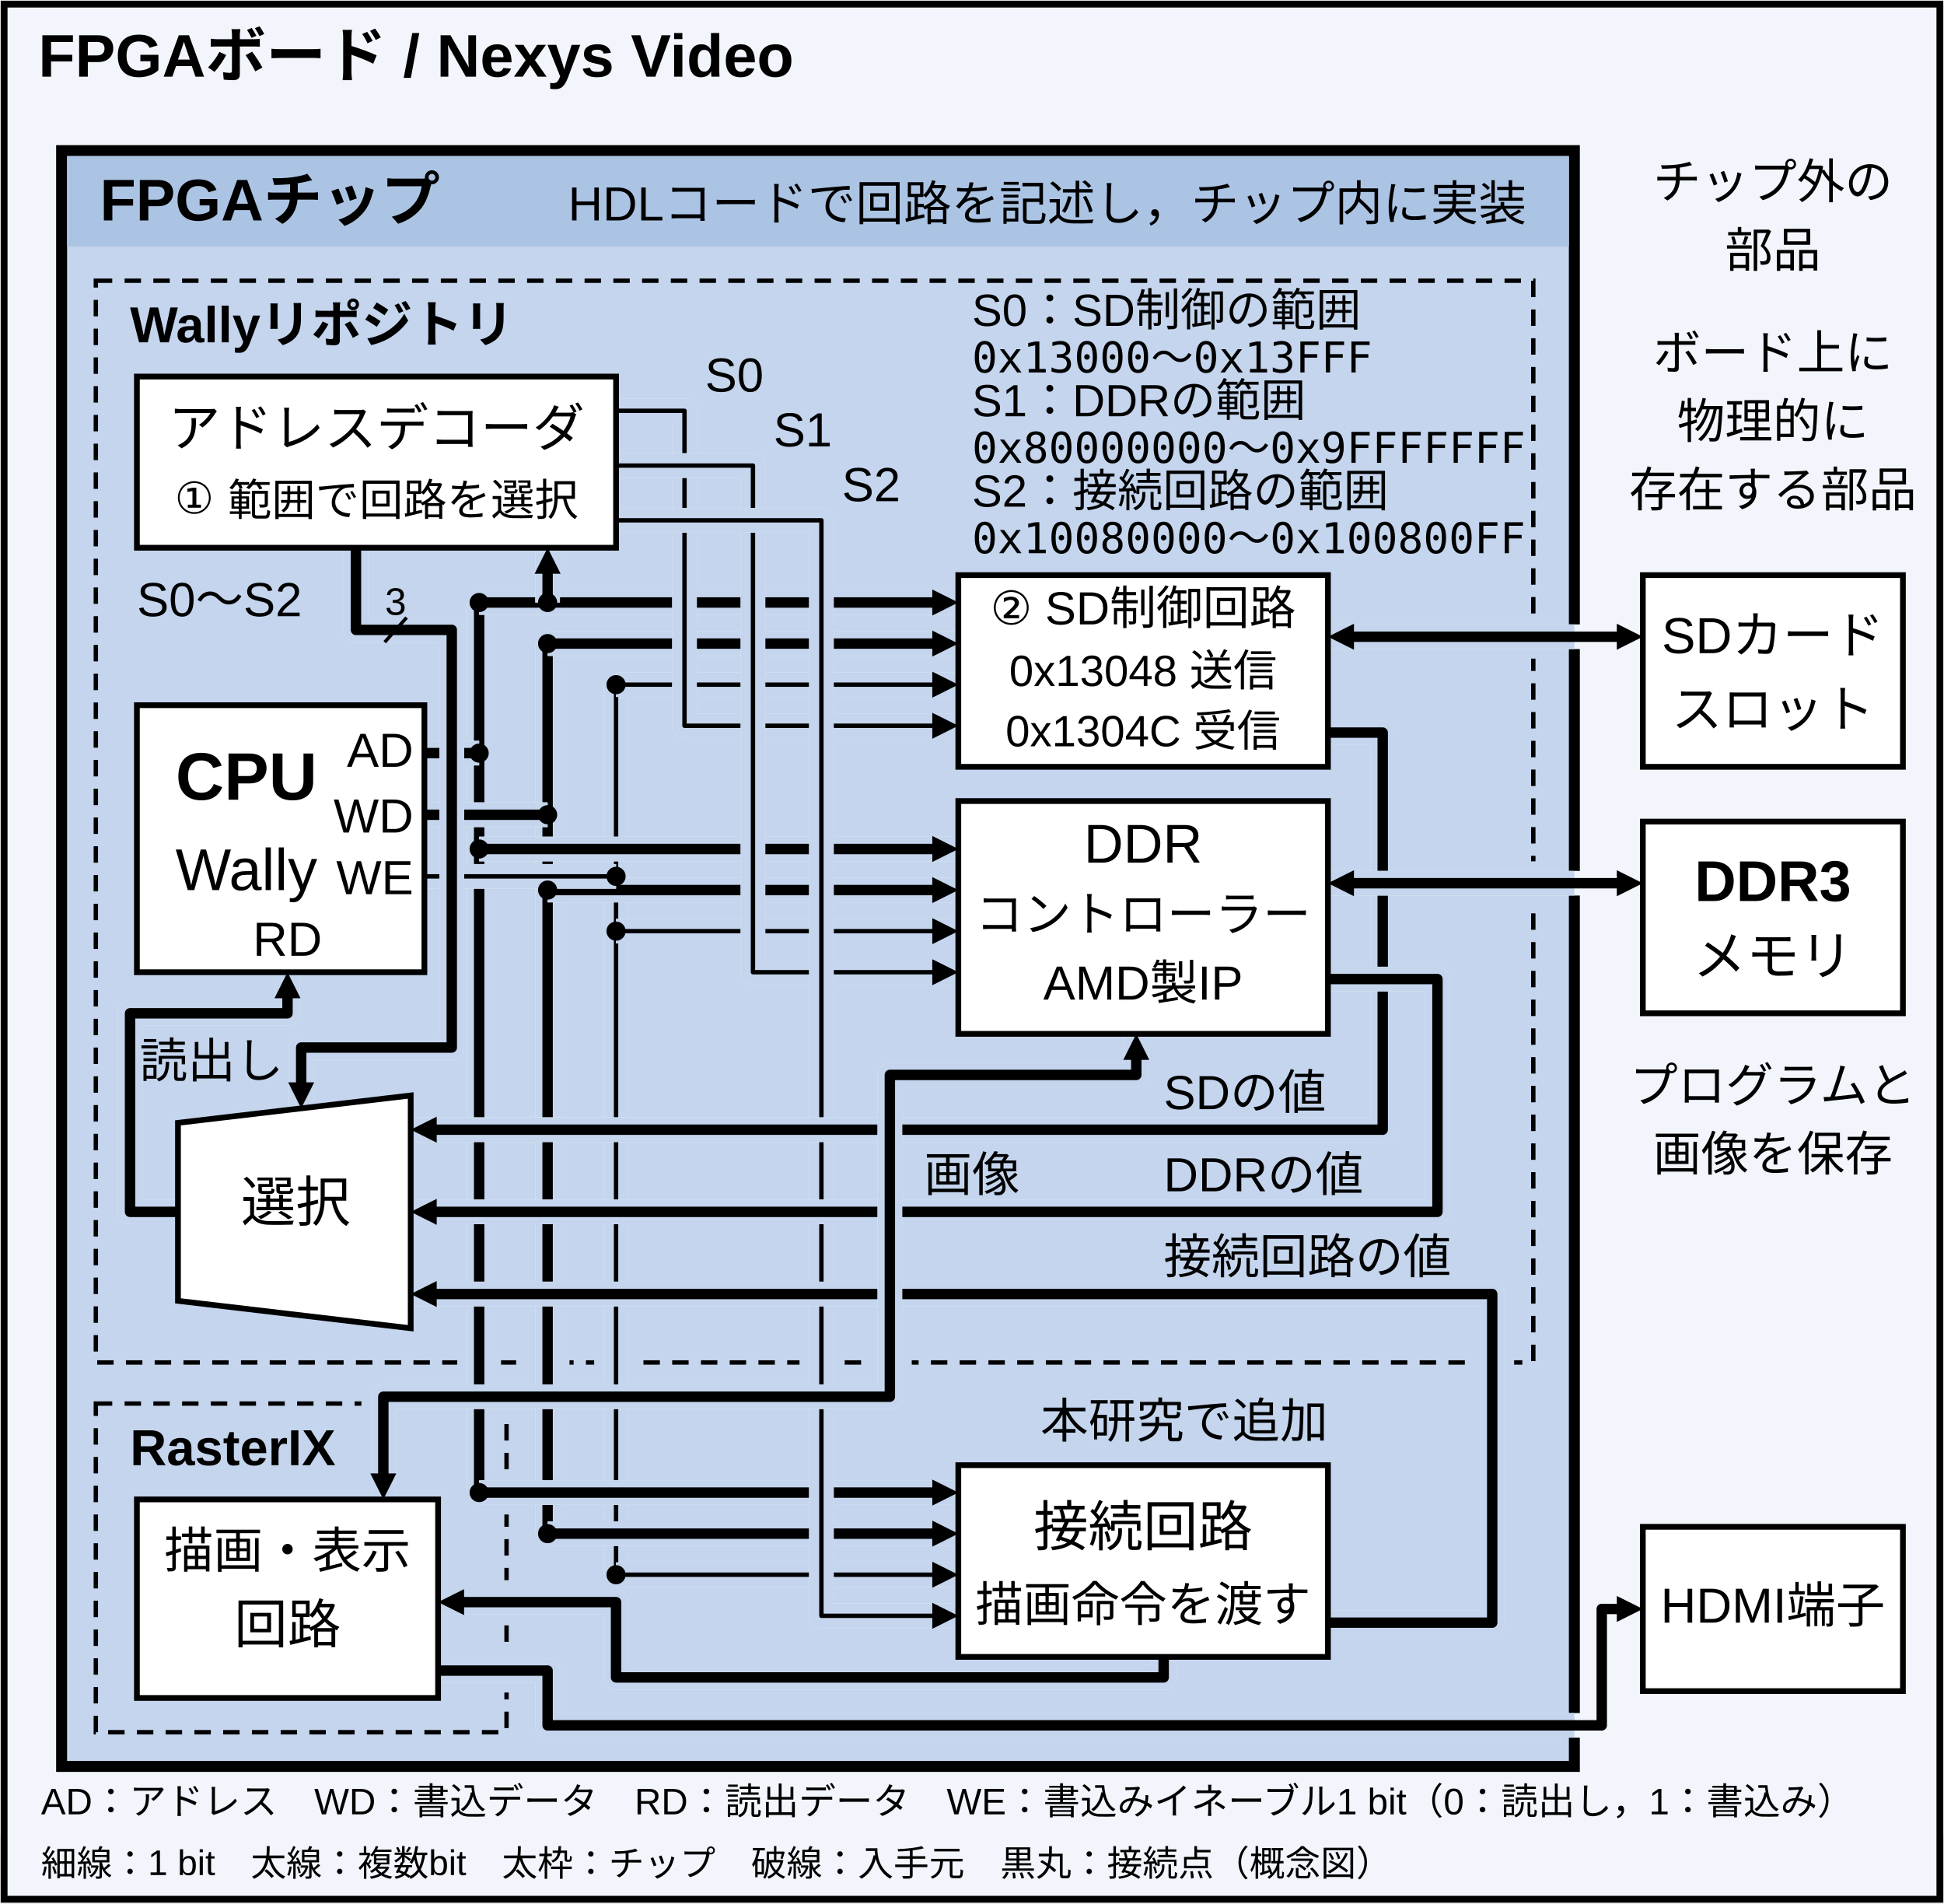
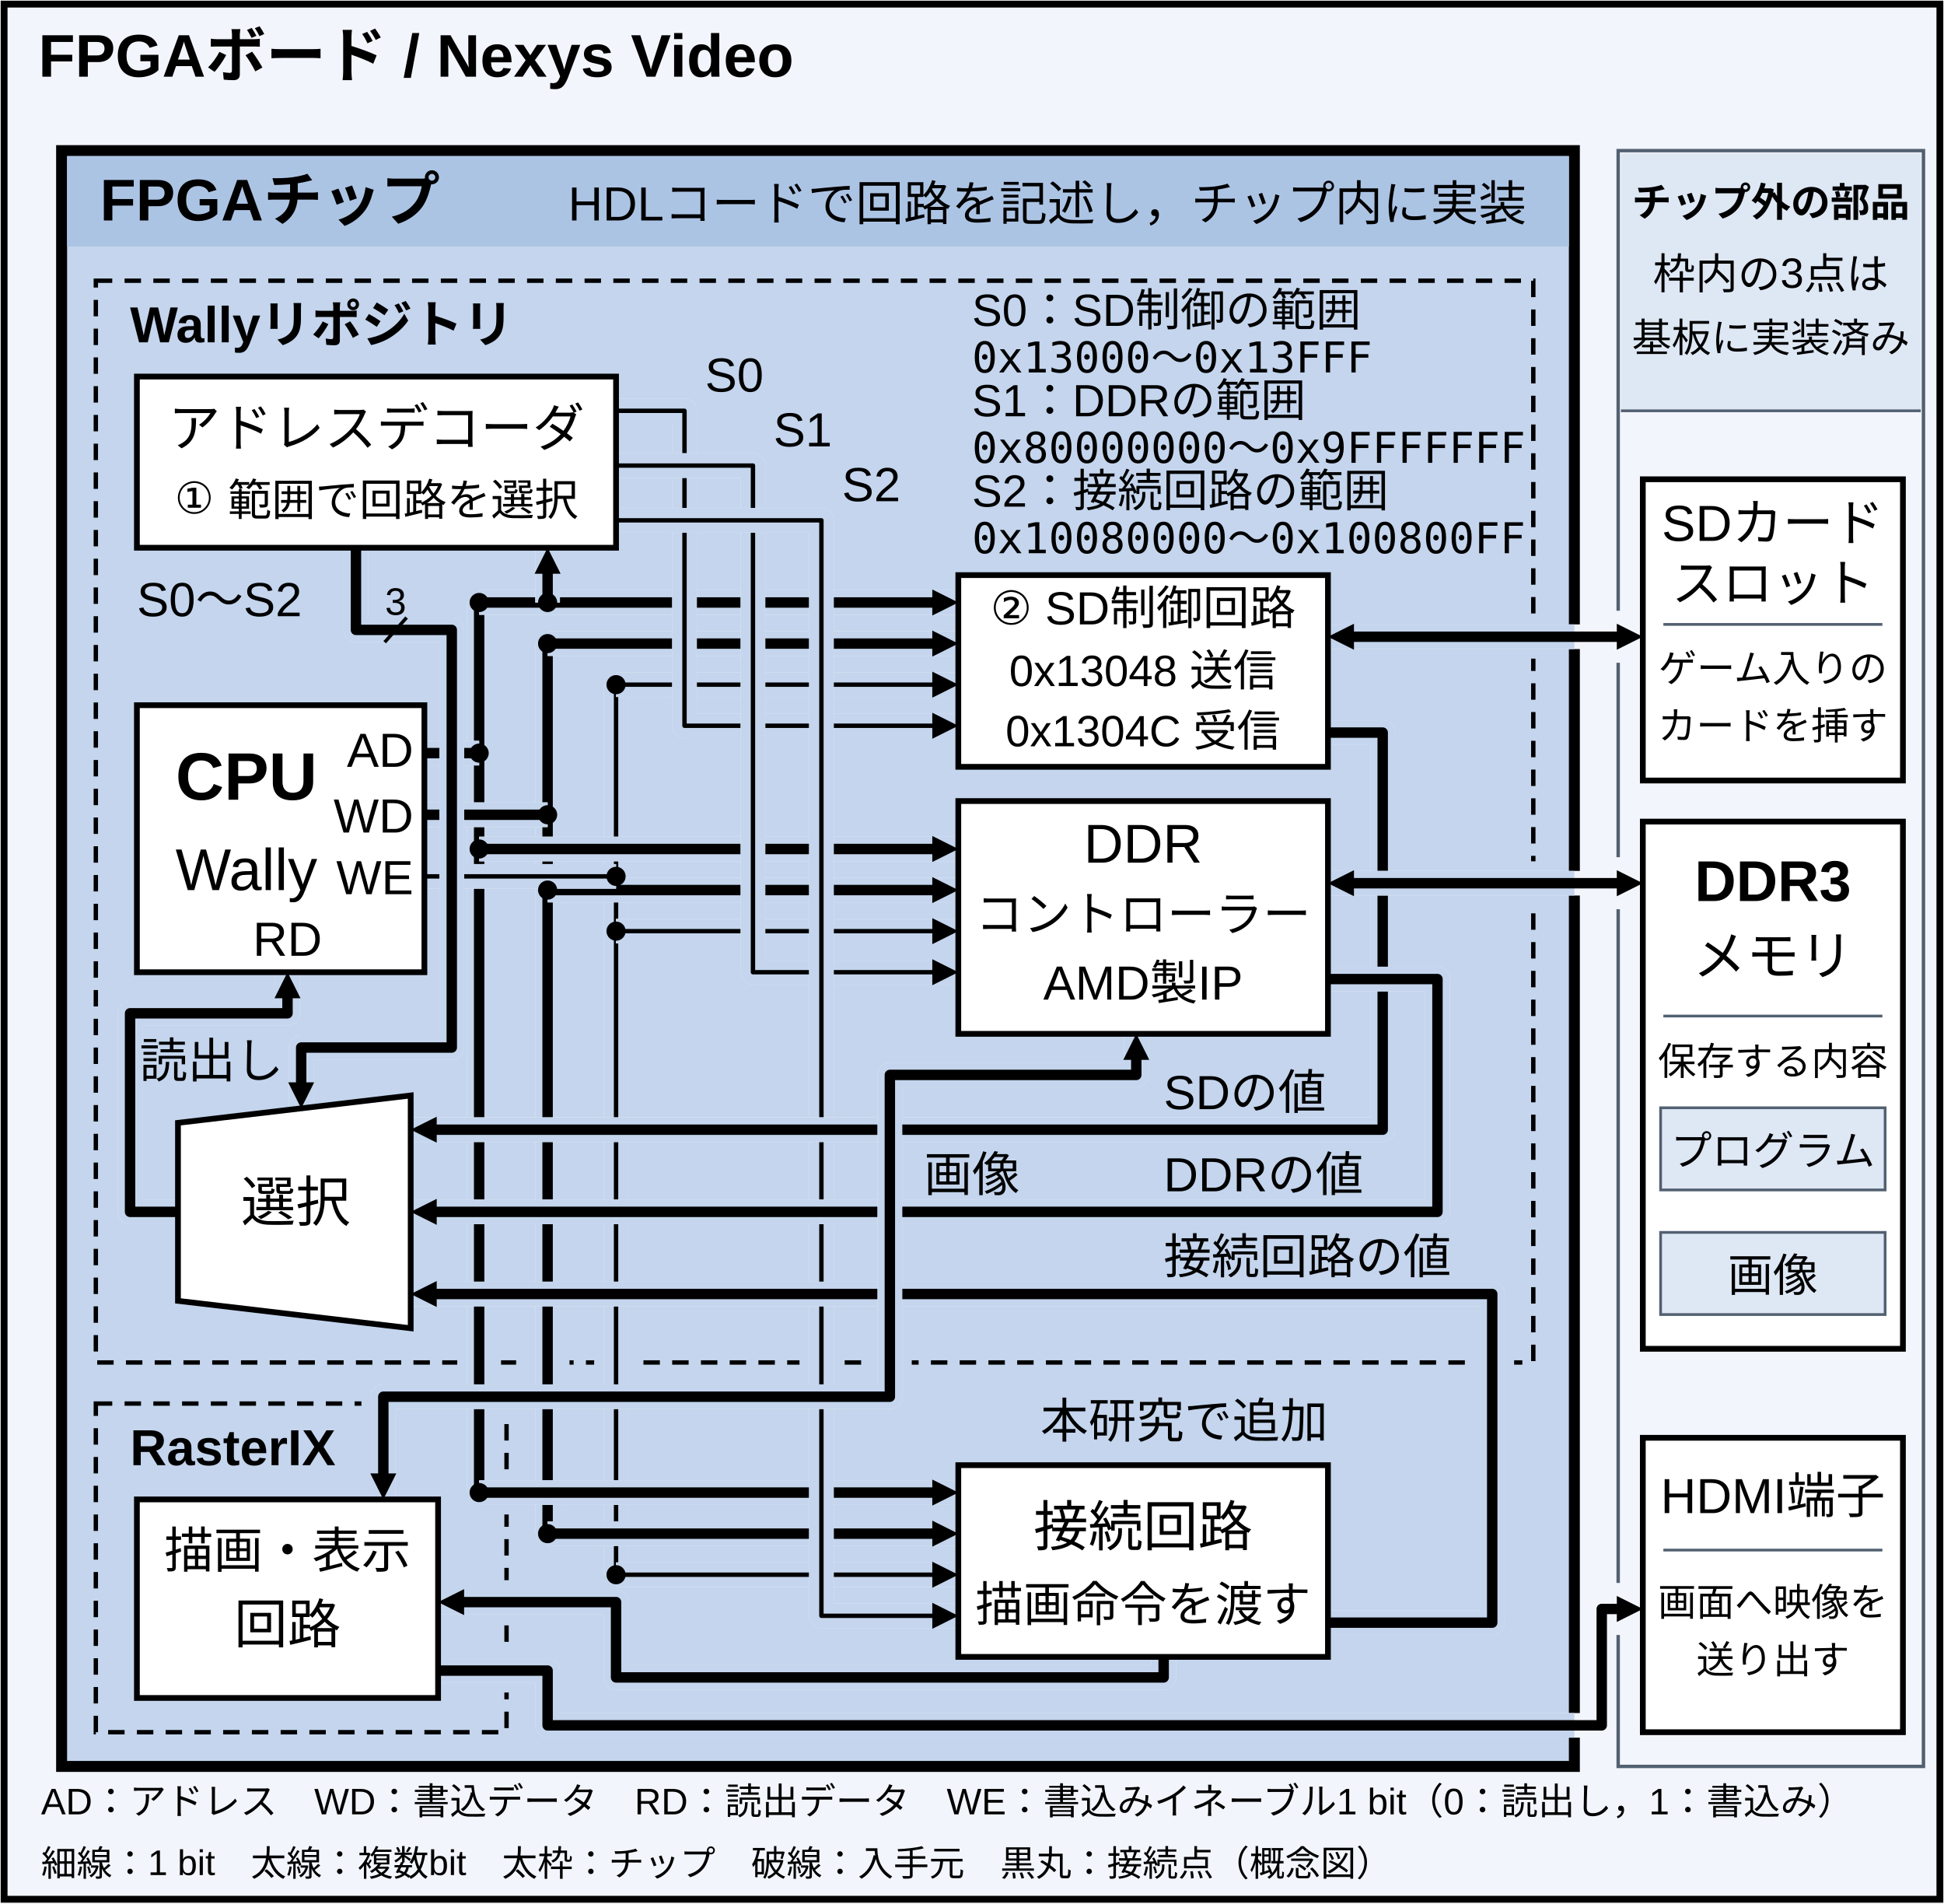
<svg xmlns="http://www.w3.org/2000/svg" width="1420" height="1390" viewBox="0 0 1420 1390" role="img" aria-labelledby="title desc">
  <defs>
    <clipPath id="chip-area">
      <rect x="45" y="110" width="1105" height="1180" />
    </clipPath>
-     <mask id="source-clearance" maskUnits="userSpaceOnUse" x="0" y="0" width="1420" height="1340">
+     <mask id="source-clearance" maskUnits="userSpaceOnUse" x="0" y="0" width="1420" height="1390">
      <rect width="1420" height="1390" fill="white" />
      <path d="M350 440L350 1090" stroke="black" fill="none" stroke-width="32" stroke-linecap="round" stroke-linejoin="round" />
      <path d="M400 470L400 1120" stroke="black" fill="none" stroke-width="32" stroke-linecap="round" stroke-linejoin="round" />
      <path d="M450 500L450 1150" stroke="black" fill="none" stroke-width="32" stroke-linecap="round" stroke-linejoin="round" />
      <path d="M350 440L700 440" stroke="black" fill="none" stroke-width="32" stroke-linecap="round" stroke-linejoin="round" />
      <path d="M350 620L700 620" stroke="black" fill="none" stroke-width="32" stroke-linecap="round" stroke-linejoin="round" />
      <path d="M350 1090L700 1090" stroke="black" fill="none" stroke-width="32" stroke-linecap="round" stroke-linejoin="round" />
      <path d="M400 470L700 470" stroke="black" fill="none" stroke-width="32" stroke-linecap="round" stroke-linejoin="round" />
      <path d="M400 650L700 650" stroke="black" fill="none" stroke-width="32" stroke-linecap="round" stroke-linejoin="round" />
      <path d="M400 1120L700 1120" stroke="black" fill="none" stroke-width="32" stroke-linecap="round" stroke-linejoin="round" />
      <path d="M450 500L700 500" stroke="black" fill="none" stroke-width="32" stroke-linecap="round" stroke-linejoin="round" />
      <path d="M450 680L700 680" stroke="black" fill="none" stroke-width="32" stroke-linecap="round" stroke-linejoin="round" />
      <path d="M450 1150L700 1150" stroke="black" fill="none" stroke-width="32" stroke-linecap="round" stroke-linejoin="round" />
      <path d="M310 550L350 550" stroke="black" fill="none" stroke-width="32" stroke-linecap="round" stroke-linejoin="round" />
      <path d="M310 595L400 595" stroke="black" fill="none" stroke-width="32" stroke-linecap="round" stroke-linejoin="round" />
      <path d="M310 640L450 640" stroke="black" fill="none" stroke-width="32" stroke-linecap="round" stroke-linejoin="round" />
      <path d="M400 440L400 400" stroke="black" fill="none" stroke-width="32" stroke-linecap="round" stroke-linejoin="round" />
      <path d="M450 300L500 300L500 530L700 530" stroke="black" fill="none" stroke-width="32" stroke-linecap="round" stroke-linejoin="round" />
      <path d="M450 340L550 340L550 710L700 710" stroke="black" fill="none" stroke-width="32" stroke-linecap="round" stroke-linejoin="round" />
      <path d="M450 380L600 380L600 1180L700 1180" stroke="black" fill="none" stroke-width="32" stroke-linecap="round" stroke-linejoin="round" />
      <path d="M260 400L260 460L330 460L330 765L220 765L220 809.412" stroke="black" fill="none" stroke-width="32" stroke-linecap="round" stroke-linejoin="round" />
      <path d="M970 535L1010 535L1010 825L300 825" stroke="black" fill="none" stroke-width="32" stroke-linecap="round" stroke-linejoin="round" />
      <path d="M970 715L1050 715L1050 885L300 885" stroke="black" fill="none" stroke-width="32" stroke-linecap="round" stroke-linejoin="round" />
      <path d="M970 1185L1090 1185L1090 945L300 945" stroke="black" fill="none" stroke-width="32" stroke-linecap="round" stroke-linejoin="round" />
      <path d="M130 885L95 885L95 740L210 740L210 710" stroke="black" fill="none" stroke-width="32" stroke-linecap="round" stroke-linejoin="round" />
      <path d="M850 1210L850 1225L450 1225L450 1170L320 1170" stroke="black" fill="none" stroke-width="32" stroke-linecap="round" stroke-linejoin="round" />
      <path d="M280 1095L280 1020L650 1020L650 785L830 785L830 755" stroke="black" fill="none" stroke-width="32" stroke-linecap="round" stroke-linejoin="round" />
      <path d="M970 465L1200 465" stroke="black" fill="none" stroke-width="32" stroke-linecap="round" stroke-linejoin="round" />
      <path d="M970 645L1200 645" stroke="black" fill="none" stroke-width="32" stroke-linecap="round" stroke-linejoin="round" />
      <path d="M320 1220L400 1220L400 1260L1170 1260L1170 1175L1200 1175" stroke="black" fill="none" stroke-width="32" stroke-linecap="round" stroke-linejoin="round" />
    </mask>
+     <mask id="external-entry-clearance" maskUnits="userSpaceOnUse" x="1160" y="100" width="250" height="1200">
+       <rect x="1160" y="100" width="250" height="1200" fill="white" />
+       <path d="M1165 465H1210M1165 645H1210M1165 1175H1210" fill="none" stroke="black" stroke-width="38" />
+     </mask>
  </defs>
-   <rect width="1420" height="1340" fill="white" />
+   <rect width="1420" height="1390" fill="white" />
  <g font-family="Yu Gothic,Arial,sans-serif" fill="#000000">
    <rect id="fpga-board" x="3" y="3" width="1414" height="1384" fill="#F2F5FB" stroke="black" stroke-width="5" />
    <text x="28" y="56" font-size="44" font-weight="bold" fill="#000000">FPGAボード / Nexys Video</text>
    <rect id="fpga-chip" x="45" y="110" width="1105" height="1180" fill="#C4D5ED" stroke="black" stroke-width="8" />
    <rect x="49" y="114" width="1097" height="66" fill="#ACC4E4" />
    <text x="73" y="161" font-size="43" font-weight="bold" fill="#000000">FPGAチップ</text>
-     <text x="1295" y="145" font-size="35" text-anchor="middle" fill="#000000">チップ外の</text>
-     <text x="1295" y="195" font-size="35" text-anchor="middle" fill="#000000">部品</text>
+     <g id="external-components-panel" data-scope="SDSlot DDR3 HDMI">
+       <rect x="1182" y="110" width="223" height="1180" fill="#F2F5FB" />
+       <rect x="1184" y="112" width="219" height="188" fill="#DEE7F4" />
+       <rect x="1182" y="110" width="223" height="1180" fill="none" stroke="#526071" stroke-width="2.5" mask="url(#external-entry-clearance)" />
+       <path d="M1184 300H1403" fill="none" stroke="#526071" stroke-width="2" />
+       <g id="external-common-note" text-anchor="middle" fill="#000000">
+         <text x="1293.5" y="158" font-size="29" font-weight="bold">チップ外の部品</text>
+         <text x="1293.5" y="211" font-size="31">枠内の3点は</text>
+         <text x="1293.5" y="257" font-size="29">基板に実装済み</text>
+       </g>
+     </g>
    <g id="source-outlines" fill="none" stroke="black" stroke-width="3.2" stroke-dasharray="12 9" mask="url(#source-clearance)">
      <rect id="wally-source" x="70" y="205" width="1050" height="790" />
      <path id="rasterix-source" d="M70 1025H370V1265H70Z" />
    </g>
    <path d="M350 440L350 1090" fill="none" stroke="#F2F5FB" stroke-width="18" stroke-linejoin="round" />
    <path d="M350 440L350 1090" fill="none" stroke="#C4D5ED" stroke-width="18" stroke-linejoin="round" clip-path="url(#chip-area)" />
    <path data-net="AD" data-source="CPU" data-target="Fanout" d="M350 440L350 1090" fill="none" stroke="#000000" stroke-width="7.6" stroke-linejoin="round" data-bits="multiple" />
    <path d="M400 470L400 1120" fill="none" stroke="#F2F5FB" stroke-width="18" stroke-linejoin="round" />
    <path d="M400 470L400 1120" fill="none" stroke="#C4D5ED" stroke-width="18" stroke-linejoin="round" clip-path="url(#chip-area)" />
    <path data-net="WD" data-source="CPU" data-target="Fanout" d="M400 470L400 1120" fill="none" stroke="#000000" stroke-width="7.6" stroke-linejoin="round" data-bits="multiple" />
    <path d="M450 500L450 1150" fill="none" stroke="#F2F5FB" stroke-width="18" stroke-linejoin="round" />
    <path d="M450 500L450 1150" fill="none" stroke="#C4D5ED" stroke-width="18" stroke-linejoin="round" clip-path="url(#chip-area)" />
    <path data-net="WE" data-source="CPU" data-target="Fanout" d="M450 500L450 1150" fill="none" stroke="#000000" stroke-width="3.2" stroke-linejoin="round" data-bits="1" />
    <path d="M350 440L700 440" fill="none" stroke="#F2F5FB" stroke-width="18" stroke-linejoin="round" />
    <path d="M350 440L700 440" fill="none" stroke="#C4D5ED" stroke-width="18" stroke-linejoin="round" clip-path="url(#chip-area)" />
    <path data-net="AD" data-source="CPU" data-target="SD" d="M350 440L682 440" fill="none" stroke="#000000" stroke-width="7.6" stroke-linejoin="round" data-bits="multiple" stroke-linecap="butt" />
    <path data-arrowhead="end" data-net="AD" d="M681 430.5L700 440L681 449.5Z" fill="#000000" stroke="none" />
    <path d="M350 620L700 620" fill="none" stroke="#F2F5FB" stroke-width="18" stroke-linejoin="round" />
    <path d="M350 620L700 620" fill="none" stroke="#C4D5ED" stroke-width="18" stroke-linejoin="round" clip-path="url(#chip-area)" />
    <path data-net="AD" data-source="CPU" data-target="DDR" d="M350 620L682 620" fill="none" stroke="#000000" stroke-width="7.6" stroke-linejoin="round" data-bits="multiple" stroke-linecap="butt" />
    <path data-arrowhead="end" data-net="AD" d="M681 610.5L700 620L681 629.5Z" fill="#000000" stroke="none" />
    <path d="M350 1090L700 1090" fill="none" stroke="#F2F5FB" stroke-width="18" stroke-linejoin="round" />
    <path d="M350 1090L700 1090" fill="none" stroke="#C4D5ED" stroke-width="18" stroke-linejoin="round" clip-path="url(#chip-area)" />
    <path data-net="AD" data-source="CPU" data-target="CommandPort" d="M350 1090L682 1090" fill="none" stroke="#000000" stroke-width="7.6" stroke-linejoin="round" data-bits="multiple" stroke-linecap="butt" />
    <path data-arrowhead="end" data-net="AD" d="M681 1080.5L700 1090L681 1099.5Z" fill="#000000" stroke="none" />
    <path d="M400 470L700 470" fill="none" stroke="#F2F5FB" stroke-width="18" stroke-linejoin="round" />
    <path d="M400 470L700 470" fill="none" stroke="#C4D5ED" stroke-width="18" stroke-linejoin="round" clip-path="url(#chip-area)" />
    <path data-net="WD" data-source="CPU" data-target="SD" d="M400 470L682 470" fill="none" stroke="#000000" stroke-width="7.6" stroke-linejoin="round" data-bits="multiple" stroke-linecap="butt" />
    <path data-arrowhead="end" data-net="WD" d="M681 460.5L700 470L681 479.5Z" fill="#000000" stroke="none" />
    <path d="M400 650L700 650" fill="none" stroke="#F2F5FB" stroke-width="18" stroke-linejoin="round" />
    <path d="M400 650L700 650" fill="none" stroke="#C4D5ED" stroke-width="18" stroke-linejoin="round" clip-path="url(#chip-area)" />
    <path data-net="WD" data-source="CPU" data-target="DDR" d="M400 650L682 650" fill="none" stroke="#000000" stroke-width="7.6" stroke-linejoin="round" data-bits="multiple" stroke-linecap="butt" />
    <path data-arrowhead="end" data-net="WD" d="M681 640.5L700 650L681 659.5Z" fill="#000000" stroke="none" />
    <path d="M400 1120L700 1120" fill="none" stroke="#F2F5FB" stroke-width="18" stroke-linejoin="round" />
    <path d="M400 1120L700 1120" fill="none" stroke="#C4D5ED" stroke-width="18" stroke-linejoin="round" clip-path="url(#chip-area)" />
    <path data-net="WD" data-source="CPU" data-target="CommandPort" d="M400 1120L682 1120" fill="none" stroke="#000000" stroke-width="7.6" stroke-linejoin="round" data-bits="multiple" stroke-linecap="butt" />
    <path data-arrowhead="end" data-net="WD" d="M681 1110.5L700 1120L681 1129.5Z" fill="#000000" stroke="none" />
    <path d="M450 500L700 500" fill="none" stroke="#F2F5FB" stroke-width="18" stroke-linejoin="round" />
    <path d="M450 500L700 500" fill="none" stroke="#C4D5ED" stroke-width="18" stroke-linejoin="round" clip-path="url(#chip-area)" />
    <path data-net="WE" data-source="CPU" data-target="SD" d="M450 500L682 500" fill="none" stroke="#000000" stroke-width="3.2" stroke-linejoin="round" data-bits="1" stroke-linecap="butt" />
    <path data-arrowhead="end" data-net="WE" d="M681 490.5L700 500L681 509.5Z" fill="#000000" stroke="none" />
    <path d="M450 680L700 680" fill="none" stroke="#F2F5FB" stroke-width="18" stroke-linejoin="round" />
    <path d="M450 680L700 680" fill="none" stroke="#C4D5ED" stroke-width="18" stroke-linejoin="round" clip-path="url(#chip-area)" />
    <path data-net="WE" data-source="CPU" data-target="DDR" d="M450 680L682 680" fill="none" stroke="#000000" stroke-width="3.2" stroke-linejoin="round" data-bits="1" stroke-linecap="butt" />
    <path data-arrowhead="end" data-net="WE" d="M681 670.5L700 680L681 689.5Z" fill="#000000" stroke="none" />
    <path d="M450 1150L700 1150" fill="none" stroke="#F2F5FB" stroke-width="18" stroke-linejoin="round" />
    <path d="M450 1150L700 1150" fill="none" stroke="#C4D5ED" stroke-width="18" stroke-linejoin="round" clip-path="url(#chip-area)" />
    <path data-net="WE" data-source="CPU" data-target="CommandPort" d="M450 1150L682 1150" fill="none" stroke="#000000" stroke-width="3.2" stroke-linejoin="round" data-bits="1" stroke-linecap="butt" />
    <path data-arrowhead="end" data-net="WE" d="M681 1140.5L700 1150L681 1159.5Z" fill="#000000" stroke="none" />
    <path d="M310 550L350 550" fill="none" stroke="#F2F5FB" stroke-width="18" stroke-linejoin="round" />
    <path d="M310 550L350 550" fill="none" stroke="#C4D5ED" stroke-width="18" stroke-linejoin="round" clip-path="url(#chip-area)" />
    <path data-net="AD" data-source="CPU" data-target="Fanout" d="M310 550L350 550" fill="none" stroke="#000000" stroke-width="7.6" stroke-linejoin="round" data-bits="multiple" />
    <path d="M310 595L400 595" fill="none" stroke="#F2F5FB" stroke-width="18" stroke-linejoin="round" />
    <path d="M310 595L400 595" fill="none" stroke="#C4D5ED" stroke-width="18" stroke-linejoin="round" clip-path="url(#chip-area)" />
    <path data-net="WD" data-source="CPU" data-target="Fanout" d="M310 595L400 595" fill="none" stroke="#000000" stroke-width="7.6" stroke-linejoin="round" data-bits="multiple" />
    <path d="M310 640L450 640" fill="none" stroke="#F2F5FB" stroke-width="18" stroke-linejoin="round" />
    <path d="M310 640L450 640" fill="none" stroke="#C4D5ED" stroke-width="18" stroke-linejoin="round" clip-path="url(#chip-area)" />
    <path data-net="WE" data-source="CPU" data-target="Fanout" d="M310 640L450 640" fill="none" stroke="#000000" stroke-width="3.2" stroke-linejoin="round" data-bits="1" />
    <path d="M400 440L400 400" fill="none" stroke="#F2F5FB" stroke-width="18" stroke-linejoin="round" />
    <path d="M400 440L400 400" fill="none" stroke="#C4D5ED" stroke-width="18" stroke-linejoin="round" clip-path="url(#chip-area)" />
    <path data-net="AD" data-source="CPU" data-target="Decoder" d="M400 440L400 418" fill="none" stroke="#000000" stroke-width="7.6" stroke-linejoin="round" data-bits="multiple" stroke-linecap="butt" />
    <path data-arrowhead="end" data-net="AD" d="M390.5 419L400 400L409.5 419Z" fill="#000000" stroke="none" />
    <path d="M450 300L500 300L500 530L700 530" fill="none" stroke="#F2F5FB" stroke-width="18" stroke-linejoin="round" />
    <path d="M450 300L500 300L500 530L700 530" fill="none" stroke="#C4D5ED" stroke-width="18" stroke-linejoin="round" clip-path="url(#chip-area)" />
    <path data-net="S0" data-source="Decoder" data-target="SD" d="M450 300L500 300L500 530L682 530" fill="none" stroke="#000000" stroke-width="3.2" stroke-linejoin="round" data-bits="1" stroke-linecap="butt" />
    <path data-arrowhead="end" data-net="S0" d="M681 520.5L700 530L681 539.5Z" fill="#000000" stroke="none" />
    <path d="M450 340L550 340L550 710L700 710" fill="none" stroke="#F2F5FB" stroke-width="18" stroke-linejoin="round" />
    <path d="M450 340L550 340L550 710L700 710" fill="none" stroke="#C4D5ED" stroke-width="18" stroke-linejoin="round" clip-path="url(#chip-area)" />
    <path data-net="S1" data-source="Decoder" data-target="DDR" d="M450 340L550 340L550 710L682 710" fill="none" stroke="#000000" stroke-width="3.2" stroke-linejoin="round" data-bits="1" stroke-linecap="butt" />
    <path data-arrowhead="end" data-net="S1" d="M681 700.5L700 710L681 719.5Z" fill="#000000" stroke="none" />
    <path d="M450 380L600 380L600 1180L700 1180" fill="none" stroke="#F2F5FB" stroke-width="18" stroke-linejoin="round" />
    <path d="M450 380L600 380L600 1180L700 1180" fill="none" stroke="#C4D5ED" stroke-width="18" stroke-linejoin="round" clip-path="url(#chip-area)" />
    <path data-net="S2" data-source="Decoder" data-target="CommandPort" d="M450 380L600 380L600 1180L682 1180" fill="none" stroke="#000000" stroke-width="3.2" stroke-linejoin="round" data-bits="1" stroke-linecap="butt" />
    <path data-arrowhead="end" data-net="S2" d="M681 1170.5L700 1180L681 1189.5Z" fill="#000000" stroke="none" />
    <path d="M260 400L260 460L330 460L330 765L220 765L220 809.412" fill="none" stroke="#F2F5FB" stroke-width="18" stroke-linejoin="round" />
    <path d="M260 400L260 460L330 460L330 765L220 765L220 809.412" fill="none" stroke="#C4D5ED" stroke-width="18" stroke-linejoin="round" clip-path="url(#chip-area)" />
    <path data-net="S0,S1,S2" data-source="Decoder" data-target="ReadMux" d="M260 400L260 460L330 460L330 765L220 765L220 791.412" fill="none" stroke="#000000" stroke-width="7.6" stroke-linejoin="round" data-bits="3" stroke-linecap="butt" />
    <path data-arrowhead="end" data-net="S0,S1,S2" d="M229.5 790.412L220 809.412L210.5 790.412Z" fill="#000000" stroke="none" />
    <path d="M970 535L1010 535L1010 825L300 825" fill="none" stroke="#F2F5FB" stroke-width="18" stroke-linejoin="round" />
    <path d="M970 535L1010 535L1010 825L300 825" fill="none" stroke="#C4D5ED" stroke-width="18" stroke-linejoin="round" clip-path="url(#chip-area)" />
    <path data-net="ReadSD" data-source="SD" data-target="ReadMux" d="M970 535L1010 535L1010 825L318 825" fill="none" stroke="#000000" stroke-width="7.6" stroke-linejoin="round" data-bits="multiple" stroke-linecap="butt" />
    <path data-arrowhead="end" data-net="ReadSD" d="M319 834.5L300 825L319 815.5Z" fill="#000000" stroke="none" />
    <path d="M970 715L1050 715L1050 885L300 885" fill="none" stroke="#F2F5FB" stroke-width="18" stroke-linejoin="round" />
    <path d="M970 715L1050 715L1050 885L300 885" fill="none" stroke="#C4D5ED" stroke-width="18" stroke-linejoin="round" clip-path="url(#chip-area)" />
    <path data-net="ReadDDR" data-source="DDR" data-target="ReadMux" d="M970 715L1050 715L1050 885L318 885" fill="none" stroke="#000000" stroke-width="7.6" stroke-linejoin="round" data-bits="multiple" stroke-linecap="butt" />
    <path data-arrowhead="end" data-net="ReadDDR" d="M319 894.5L300 885L319 875.5Z" fill="#000000" stroke="none" />
    <path d="M970 1185L1090 1185L1090 945L300 945" fill="none" stroke="#F2F5FB" stroke-width="18" stroke-linejoin="round" />
    <path d="M970 1185L1090 1185L1090 945L300 945" fill="none" stroke="#C4D5ED" stroke-width="18" stroke-linejoin="round" clip-path="url(#chip-area)" />
    <path data-net="ReadGraphicsPort" data-source="CommandPort" data-target="ReadMux" d="M970 1185L1090 1185L1090 945L318 945" fill="none" stroke="#000000" stroke-width="7.6" stroke-linejoin="round" data-bits="multiple" stroke-linecap="butt" />
    <path data-arrowhead="end" data-net="ReadGraphicsPort" d="M319 954.5L300 945L319 935.5Z" fill="#000000" stroke="none" />
    <path d="M130 885L95 885L95 740L210 740L210 710" fill="none" stroke="#F2F5FB" stroke-width="18" stroke-linejoin="round" />
    <path d="M130 885L95 885L95 740L210 740L210 710" fill="none" stroke="#C4D5ED" stroke-width="18" stroke-linejoin="round" clip-path="url(#chip-area)" />
    <path data-net="ReadData" data-source="ReadMux" data-target="CPU" d="M130 885L95 885L95 740L210 740L210 728" fill="none" stroke="#000000" stroke-width="7.6" stroke-linejoin="round" data-bits="multiple" stroke-linecap="butt" />
    <path data-arrowhead="end" data-net="ReadData" d="M200.5 729L210 710L219.5 729Z" fill="#000000" stroke="none" />
    <path d="M850 1210L850 1225L450 1225L450 1170L320 1170" fill="none" stroke="#F2F5FB" stroke-width="18" stroke-linejoin="round" />
    <path d="M850 1210L850 1225L450 1225L450 1170L320 1170" fill="none" stroke="#C4D5ED" stroke-width="18" stroke-linejoin="round" clip-path="url(#chip-area)" />
    <path data-net="DrawingCommands" data-source="CommandPort" data-target="RasterIX" d="M850 1210L850 1225L450 1225L450 1170L338 1170" fill="none" stroke="#000000" stroke-width="7.6" stroke-linejoin="round" data-bits="multiple" stroke-linecap="butt" />
    <path data-arrowhead="end" data-net="DrawingCommands" d="M339 1179.5L320 1170L339 1160.5Z" fill="#000000" stroke="none" />
    <path d="M280 1095L280 1020L650 1020L650 785L830 785L830 755" fill="none" stroke="#F2F5FB" stroke-width="18" stroke-linejoin="round" />
    <path d="M280 1095L280 1020L650 1020L650 785L830 785L830 755" fill="none" stroke="#C4D5ED" stroke-width="18" stroke-linejoin="round" clip-path="url(#chip-area)" />
    <path data-net="ImageMemory" data-source="RasterIX" data-target="DDR" d="M280 1077L280 1020L650 1020L650 785L830 785L830 773" fill="none" stroke="#000000" stroke-width="7.6" stroke-linejoin="round" data-bits="multiple" stroke-linecap="butt" />
    <path data-arrowhead="start" data-net="ImageMemory" d="M289.5 1076L280 1095L270.5 1076Z" fill="#000000" stroke="none" />
    <path data-arrowhead="end" data-net="ImageMemory" d="M820.5 774L830 755L839.5 774Z" fill="#000000" stroke="none" />
    <path d="M970 465L1200 465" fill="none" stroke="#F2F5FB" stroke-width="18" stroke-linejoin="round" />
    <path d="M970 465L1200 465" fill="none" stroke="#C4D5ED" stroke-width="18" stroke-linejoin="round" clip-path="url(#chip-area)" />
    <path data-net="SDPhysical" data-source="SD" data-target="SDSlot" d="M988 465L1182 465" fill="none" stroke="#000000" stroke-width="7.6" stroke-linejoin="round" data-bits="multiple" stroke-linecap="butt" />
    <path data-arrowhead="start" data-net="SDPhysical" d="M989 474.5L970 465L989 455.5Z" fill="#000000" stroke="none" />
    <path data-arrowhead="end" data-net="SDPhysical" d="M1181 455.5L1200 465L1181 474.5Z" fill="#000000" stroke="none" />
    <path d="M970 645L1200 645" fill="none" stroke="#F2F5FB" stroke-width="18" stroke-linejoin="round" />
    <path d="M970 645L1200 645" fill="none" stroke="#C4D5ED" stroke-width="18" stroke-linejoin="round" clip-path="url(#chip-area)" />
    <path data-net="DDRPhysical" data-source="DDR" data-target="DDR3" d="M988 645L1182 645" fill="none" stroke="#000000" stroke-width="7.6" stroke-linejoin="round" data-bits="multiple" stroke-linecap="butt" />
    <path data-arrowhead="start" data-net="DDRPhysical" d="M989 654.5L970 645L989 635.5Z" fill="#000000" stroke="none" />
    <path data-arrowhead="end" data-net="DDRPhysical" d="M1181 635.5L1200 645L1181 654.5Z" fill="#000000" stroke="none" />
    <path d="M320 1220L400 1220L400 1260L1170 1260L1170 1175L1200 1175" fill="none" stroke="#F2F5FB" stroke-width="18" stroke-linejoin="round" />
    <path d="M320 1220L400 1220L400 1260L1170 1260L1170 1175L1200 1175" fill="none" stroke="#C4D5ED" stroke-width="18" stroke-linejoin="round" clip-path="url(#chip-area)" />
    <path data-net="Video" data-source="RasterIX" data-target="HDMI" d="M320 1220L400 1220L400 1260L1170 1260L1170 1175L1182 1175" fill="none" stroke="black" stroke-width="7.6" stroke-linejoin="round" data-bits="multiple" stroke-linecap="butt" />
    <path data-arrowhead="end" data-net="Video" d="M1181 1165.5L1200 1175L1181 1184.5Z" fill="#000000" stroke="none" />
    <circle cx="350" cy="440" r="7" fill="black" />
    <circle cx="350" cy="550" r="7" fill="black" />
    <circle cx="350" cy="620" r="7" fill="black" />
    <circle cx="350" cy="1090" r="7" fill="black" />
    <circle cx="400" cy="470" r="7" fill="black" />
    <circle cx="400" cy="595" r="7" fill="black" />
    <circle cx="400" cy="650" r="7" fill="black" />
    <circle cx="400" cy="1120" r="7" fill="black" />
    <circle cx="450" cy="500" r="7" fill="black" />
    <circle cx="450" cy="640" r="7" fill="black" />
    <circle cx="450" cy="680" r="7" fill="black" />
    <circle cx="450" cy="1150" r="7" fill="black" />
    <circle cx="400" cy="440" r="7" fill="black" />
    <rect data-block="Decoder" x="100" y="275" width="350" height="125" fill="white" stroke="black" stroke-width="4.2" />
    <rect data-block="CPU" x="100" y="515" width="210" height="195" fill="white" stroke="black" stroke-width="4.2" />
    <rect data-block="SD" x="700" y="420" width="270" height="140" fill="white" stroke="black" stroke-width="4.2" />
    <rect data-block="DDR" x="700" y="585" width="270" height="170" fill="white" stroke="black" stroke-width="4.2" />
    <rect data-block="CommandPort" x="700" y="1070" width="270" height="140" fill="white" stroke="black" stroke-width="4.2" />
    <rect data-block="RasterIX" x="100" y="1095" width="220" height="145" fill="white" stroke="black" stroke-width="4.2" />
-     <rect data-block="SDSlot" x="1200" y="420" width="190" height="140" fill="white" stroke="black" stroke-width="4.2" />
-     <rect data-block="DDR3" x="1200" y="600" width="190" height="140" fill="white" stroke="black" stroke-width="4.2" />
-     <rect data-block="HDMI" x="1200" y="1115" width="190" height="120" fill="white" stroke="black" stroke-width="4.2" />
+     <rect data-block="SDSlot" x="1200" y="350" width="190" height="220" fill="white" stroke="black" stroke-width="4.2" />
+     <rect data-block="DDR3" x="1200" y="600" width="190" height="385" fill="white" stroke="black" stroke-width="4.2" />
+     <rect data-block="HDMI" x="1200" y="1050" width="190" height="215" fill="white" stroke="black" stroke-width="4.2" />
    <path data-block="ReadMux" d="M130 820L300 800V970L130 950Z" fill="white" stroke="black" stroke-width="4.2" />
    <text x="275" y="326" font-size="38" text-anchor="middle" font-weight="500" fill="#000000">アドレスデコーダ</text>
    <text x="275" y="375" font-size="32" text-anchor="middle" font-weight="500" fill="#000000">① 範囲で回路を選択</text>
    <text x="180" y="584" font-size="49" text-anchor="middle" font-weight="bold" fill="#000000">CPU</text>
    <text x="180" y="650" font-size="43" text-anchor="middle" font-weight="500" fill="#000000">Wally</text>
    <text x="302" y="560" font-size="35" text-anchor="end" font-weight="500" fill="#000000">AD</text>
    <text x="302" y="608" font-size="35" text-anchor="end" font-weight="500" fill="#000000">WD</text>
    <text x="302" y="653" font-size="35" text-anchor="end" font-weight="500" fill="#000000">WE</text>
    <text x="210" y="698" font-size="35" text-anchor="middle" font-weight="500" fill="#000000">RD</text>
    <text x="835" y="456" font-size="34" text-anchor="middle" font-weight="500" fill="#000000">② SD制御回路</text>
    <g data-address-details="SD" fill="#000000" font-size="32" text-anchor="middle">
      <text x="835" y="501">0x13048 送信</text>
      <text x="835" y="545">0x1304C 受信</text>
    </g>
    <text x="835" y="630" font-size="40" text-anchor="middle" font-weight="500" fill="#000000">DDR</text>
    <text x="835" y="680" font-size="35" text-anchor="middle" font-weight="500" fill="#000000">コントローラー</text>
    <text x="835" y="730" font-size="35" text-anchor="middle" font-weight="500" fill="#000000">AMD製IP</text>
    <text x="835" y="1129" font-size="40" text-anchor="middle" font-weight="500" fill="#000000">接続回路</text>
    <text x="835" y="1184" font-size="35" text-anchor="middle" font-weight="500" fill="#000000">描画命令を渡す</text>
    <text x="216" y="892" font-size="40" text-anchor="middle" font-weight="500" fill="#000000">選択</text>
-     <text x="1295" y="477" font-size="37" text-anchor="middle" font-weight="500" fill="#000000">SDカード</text>
-     <text x="1295" y="531" font-size="37" text-anchor="middle" font-weight="500" fill="#000000">スロット</text>
+     <text x="1295" y="395" font-size="37" text-anchor="middle" font-weight="500" fill="#000000">SDカード</text>
+     <text x="1295" y="439" font-size="37" text-anchor="middle" font-weight="500" fill="#000000">スロット</text>
    <text x="1295" y="658" font-size="42" text-anchor="middle" font-weight="bold" fill="#000000">DDR3</text>
    <text x="1295" y="712" font-size="39" text-anchor="middle" font-weight="500" fill="#000000">メモリ</text>
-     <text x="1295" y="1185" font-size="36" text-anchor="middle" font-weight="500" fill="#000000">HDMI端子</text>
+     <text x="1295" y="1105" font-size="36" text-anchor="middle" font-weight="500" fill="#000000">HDMI端子</text>
    <text x="95" y="250" font-size="37" text-anchor="start" font-weight="bold" fill="#000000">Wallyリポジトリ</text>
    <text x="95" y="1070" font-size="37" text-anchor="start" font-weight="bold" fill="#000000">RasterIX</text>
    <g id="address-map" fill="#000000">
      <text x="710" y="238" font-size="33">S0：SD制御の範囲</text>
      <text x="710" y="272" font-family="Consolas,monospace" font-size="31" data-address-range="SD">0x13000〜0x13FFF</text>
      <text x="710" y="304" font-size="33">S1：DDRの範囲</text>
      <text x="710" y="338" font-family="Consolas,monospace" font-size="31" data-address-range="DDR">0x80000000〜0x9FFFFFFF</text>
      <text x="710" y="370" font-size="33">S2：接続回路の範囲</text>
      <text x="710" y="404" font-family="Consolas,monospace" font-size="31" data-address-range="CommandPort">0x10080000〜0x100800FF</text>
    </g>
    <text x="515" y="286" font-size="35" text-anchor="start" font-weight="500" fill="#000000">S0</text>
    <text x="565" y="326" font-size="35" text-anchor="start" font-weight="500" fill="#000000">S1</text>
    <text x="615" y="366" font-size="35" text-anchor="start" font-weight="500" fill="#000000">S2</text>
    <text x="100" y="450" font-size="35" text-anchor="start" font-weight="500" fill="#000000">S0〜S2</text>
    <text x="102" y="787" font-size="35" text-anchor="start" font-weight="500" fill="#000000">読出し</text>
    <text x="970" y="1050" font-size="35" text-anchor="end" font-weight="500" fill="#000000">本研究で追加</text>
    <text x="850" y="810" font-size="35" text-anchor="start" font-weight="500" fill="#000000">SDの値</text>
    <text x="850" y="870" font-size="35" text-anchor="start" font-weight="500" fill="#000000">DDRの値</text>
    <text x="850" y="930" font-size="35" text-anchor="start" font-weight="500" fill="#000000">接続回路の値</text>
    <text x="675" y="870" font-size="35" text-anchor="start" font-weight="500" fill="#000000">画像</text>
    <text x="1115" y="161" font-size="35" text-anchor="end" font-weight="500" fill="#000000" data-explanation="true">HDLコードで回路を記述し，チップ内に実装</text>
-     <text x="1295" y="270" font-size="35" text-anchor="middle" font-weight="500" fill="#000000" data-explanation="true">ボード上に</text>
-     <text x="1295" y="320" font-size="35" text-anchor="middle" font-weight="500" fill="#000000" data-explanation="true">物理的に</text>
-     <text x="1295" y="370" font-size="35" text-anchor="middle" font-weight="500" fill="#000000" data-explanation="true">存在する部品</text>
-     <text x="1295" y="805" font-size="35" text-anchor="middle" font-weight="500" fill="#000000" data-explanation="true">プログラムと</text>
-     <text x="1295" y="855" font-size="35" text-anchor="middle" font-weight="500" fill="#000000" data-explanation="true">画像を保存</text>
+     <g id="external-component-notes" fill="#000000" text-anchor="middle">
+       <g data-for="SDSlot">
+         <path d="M1215 456H1375" fill="none" stroke="#526071" stroke-width="2" />
+         <text x="1295" y="498" font-size="28">ゲーム入りの</text>
+         <text x="1295" y="540" font-size="28">カードを挿す</text>
+       </g>
+       <g data-for="DDR3">
+         <path d="M1215 742H1375" fill="none" stroke="#526071" stroke-width="2" />
+         <text x="1295" y="785" font-size="28">保存する内容</text>
+         <rect x="1213" y="809" width="164" height="60" fill="#DEE7F4" stroke="#526071" stroke-width="2" />
+         <text x="1295" y="851" font-size="30">プログラム</text>
+         <rect x="1213" y="900" width="164" height="60" fill="#DEE7F4" stroke="#526071" stroke-width="2" />
+         <text x="1295" y="943" font-size="33">画像</text>
+       </g>
+       <g data-for="HDMI">
+         <path d="M1215 1132H1375" fill="none" stroke="#526071" stroke-width="2" />
+         <text x="1295" y="1180" font-size="28">画面へ映像を</text>
+         <text x="1295" y="1222" font-size="28">送り出す</text>
+       </g>
+     </g>
    <text id="signal-legend" x="30" y="1325" font-size="27" fill="#000000">AD：アドレス　WD：書込データ　RD：読出データ　WE：書込みイネーブル1 bit（0：読出し，1：書込み）</text>
    <text x="30" y="1370" fill="#000000" font-size="26">細線：1 bit　太線：複数bit　太枠：チップ　破線：入手元　黒丸：接続点（概念図）</text>
    <path d="M281 469L297 451" fill="none" stroke="black" stroke-width="2.5" />
    <text x="289" y="449" fill="black" font-size="28" text-anchor="middle">3</text>
    <text x="210" y="1145" font-size="36" text-anchor="middle" fill="black">描画・表示</text>
    <text x="210" y="1200" font-size="39" text-anchor="middle" fill="black">回路</text>
  </g>
</svg>
